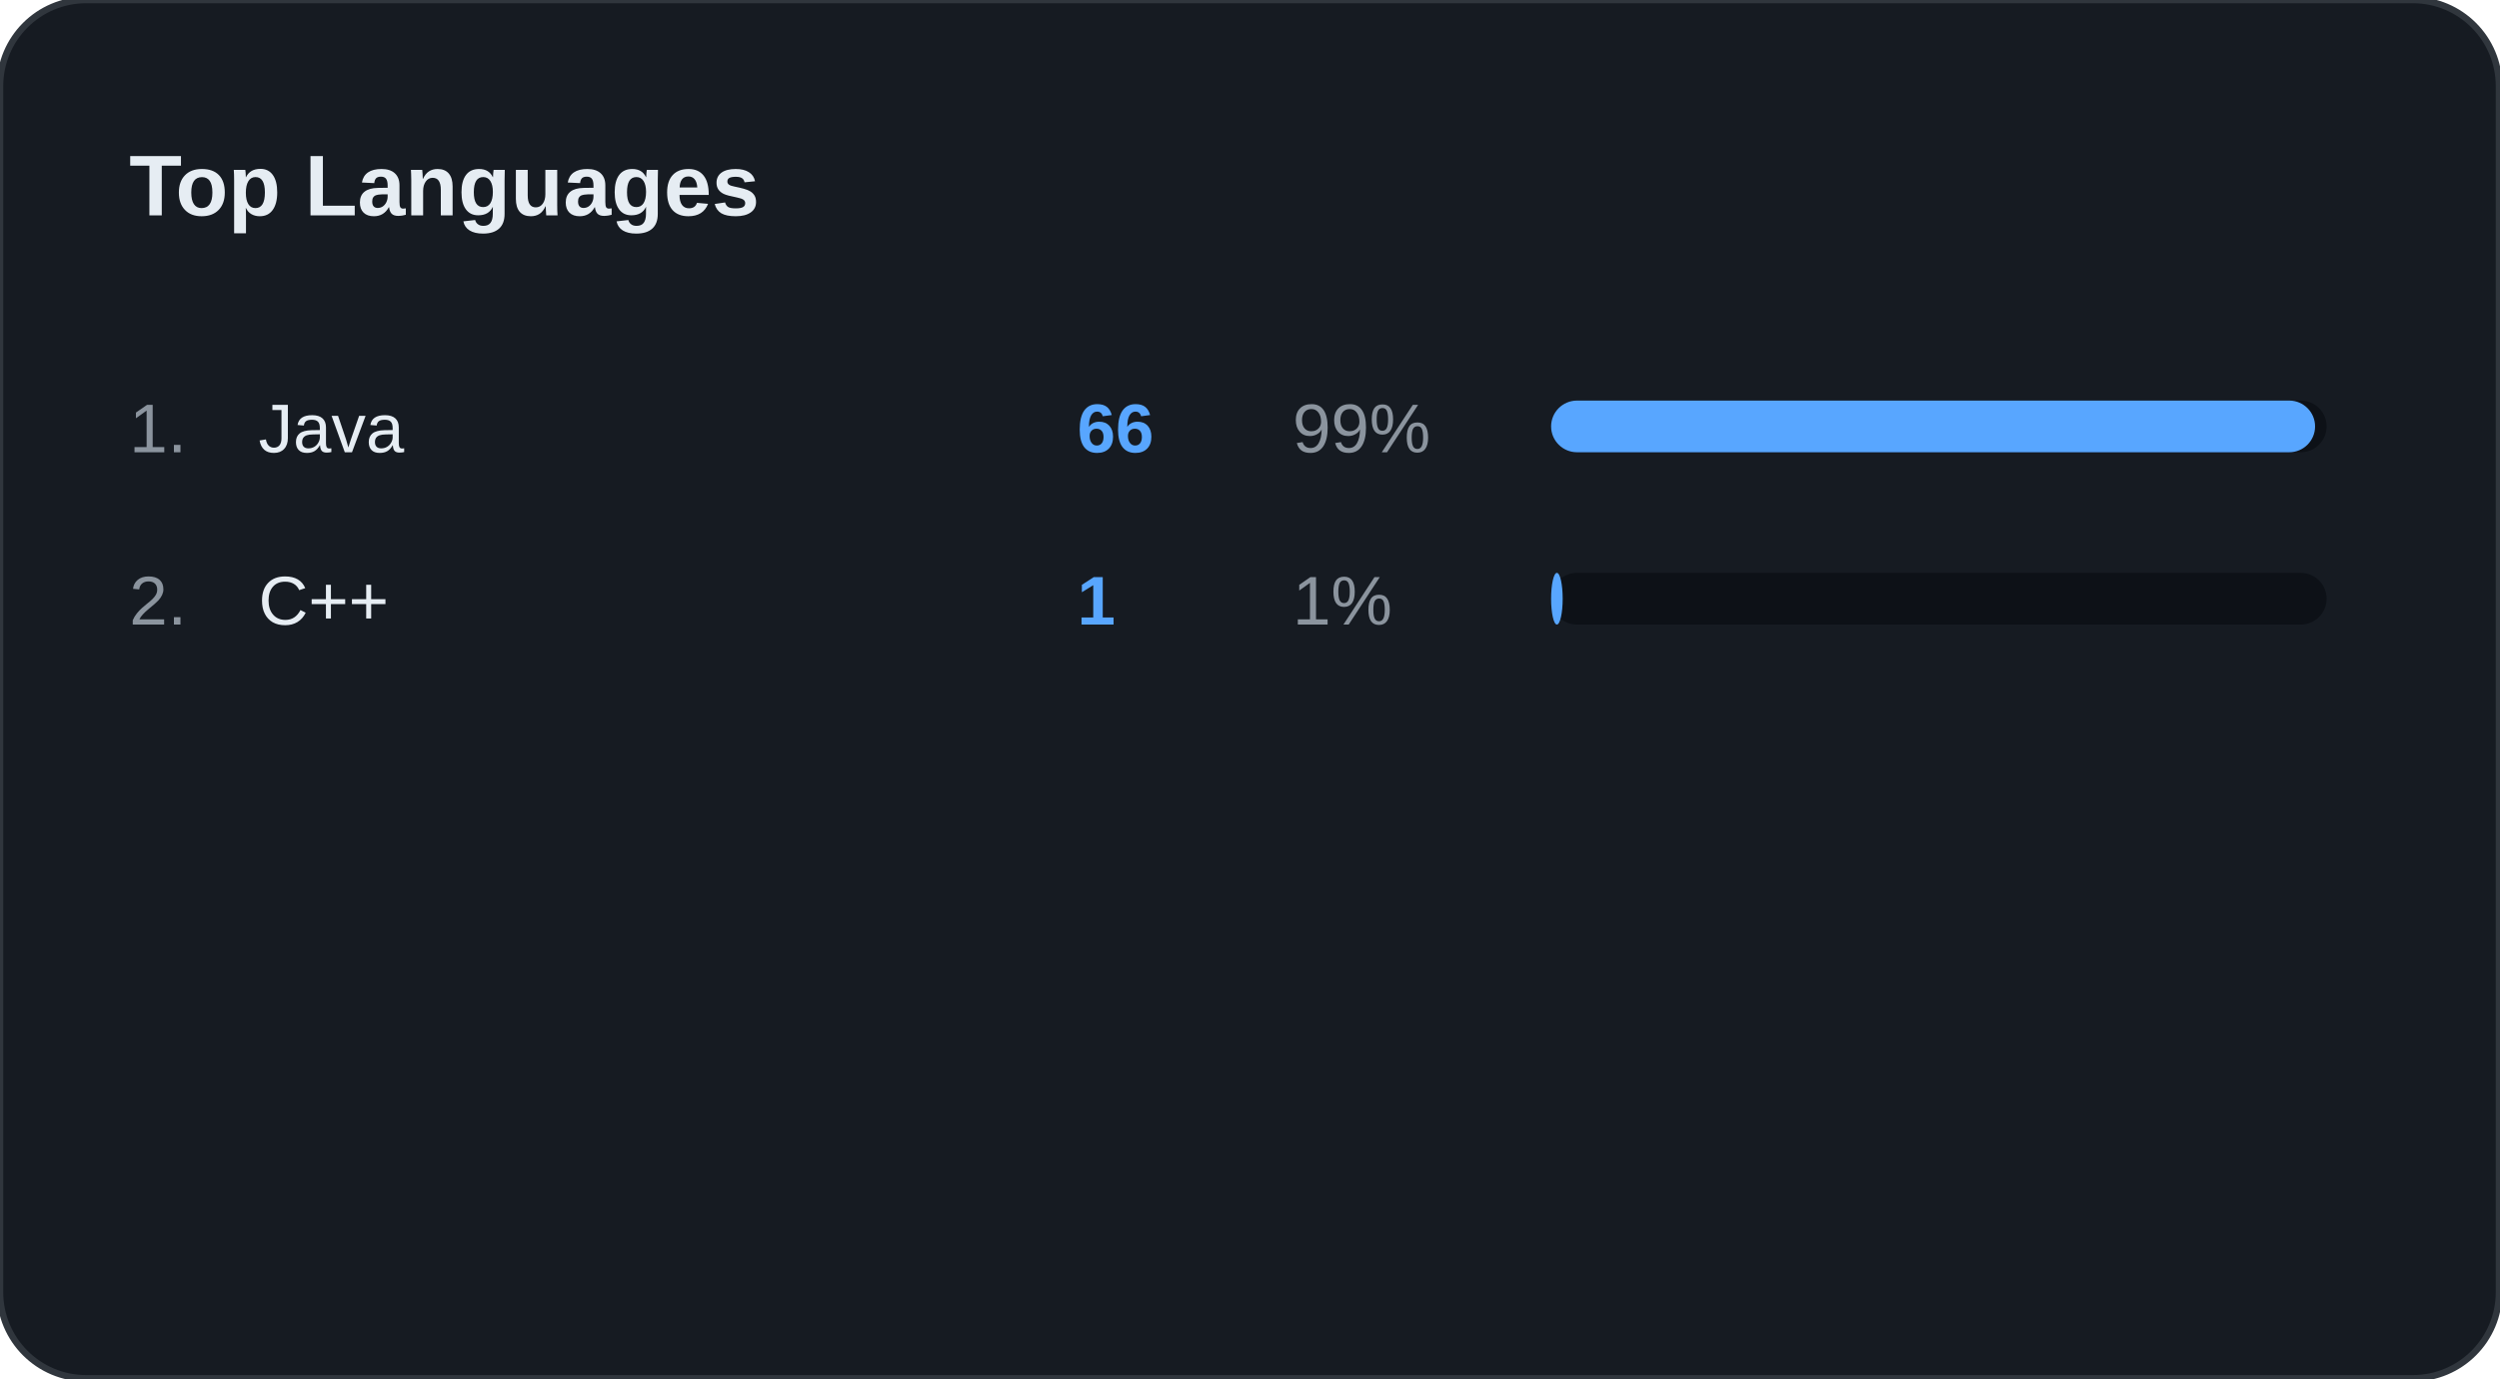
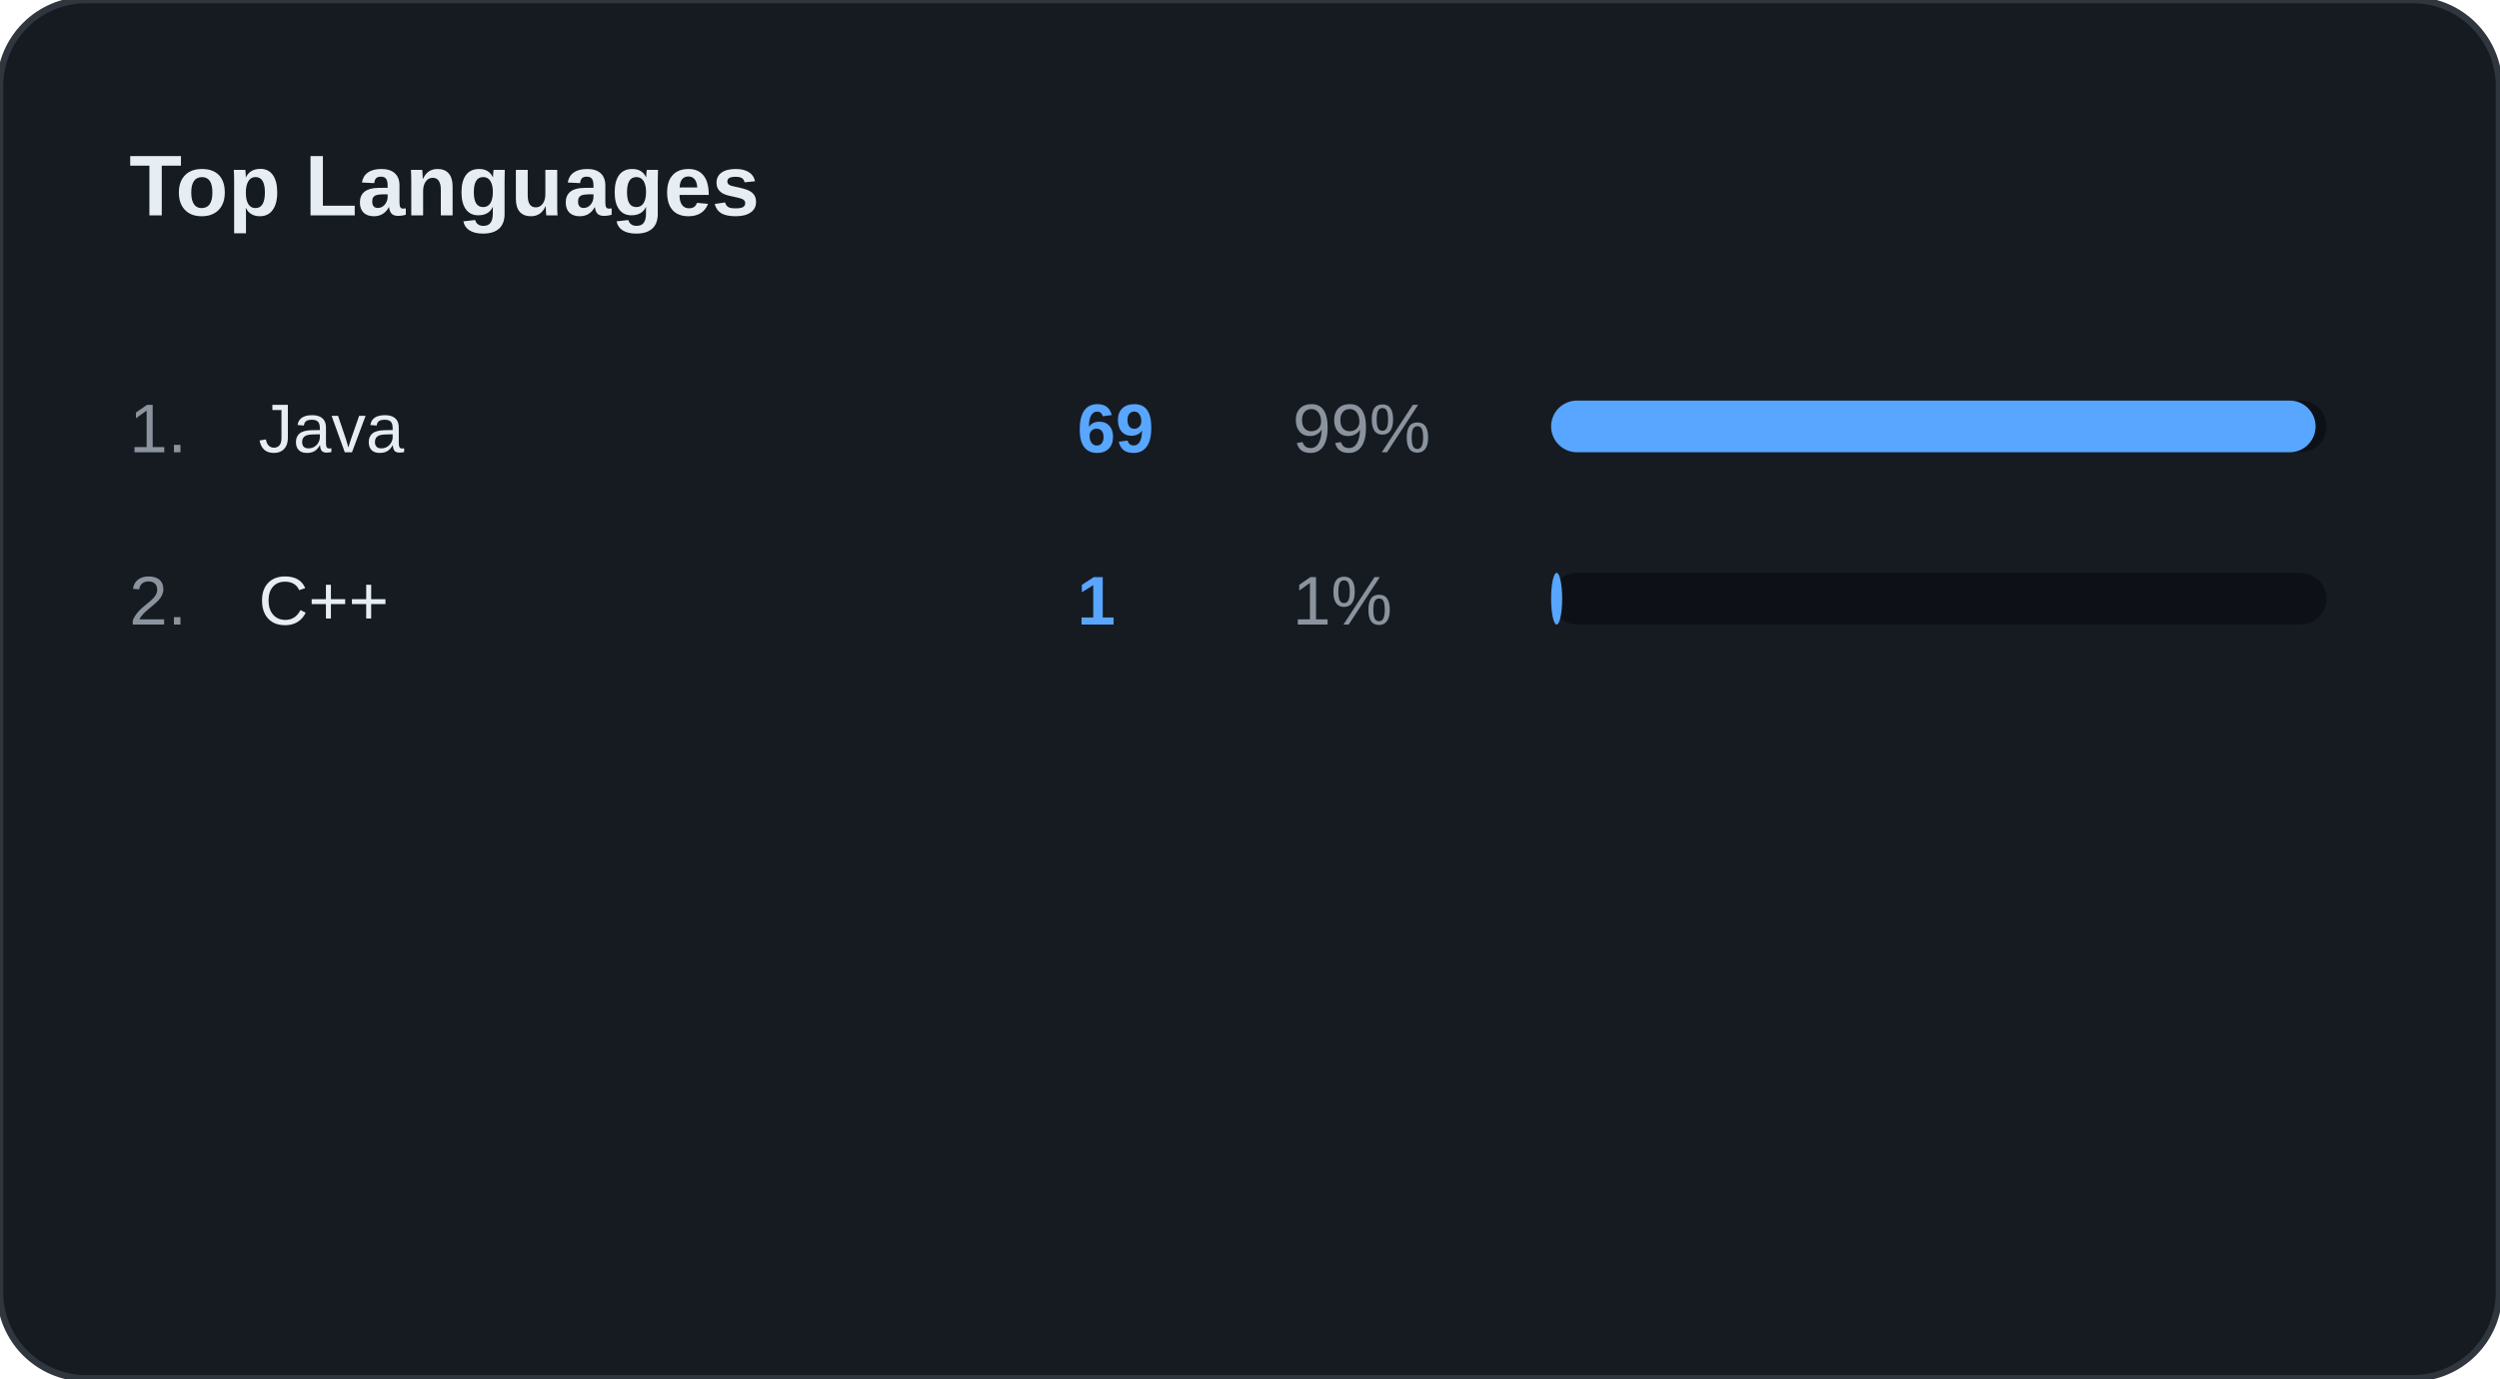
<svg xmlns="http://www.w3.org/2000/svg" width="100%" viewBox="0 0 580 320" preserveAspectRatio="xMidYMid meet">
  <rect width="580" height="320" rx="20" fill="#161B22" stroke="#30363D" stroke-width="1.5" />
  <text x="30" y="50" font-family="Segoe UI, Arial, sans-serif" font-size="20" font-weight="bold" fill="#E6EDF3">Top Languages</text>
  <text x="30" y="105" font-family="Segoe UI, Arial, sans-serif" font-size="16" fill="#8B949E">1.</text>
  <text x="60" y="105" font-family="Segoe UI, Arial, sans-serif" font-size="16" fill="#E6EDF3">Java</text>
-   <text x="250" y="105" font-family="Segoe UI, Arial, sans-serif" font-size="16" font-weight="bold" fill="#58A6FF">66</text>
+   <text x="250" y="105" font-family="Segoe UI, Arial, sans-serif" font-size="16" font-weight="bold" fill="#58A6FF">69</text>
  <text x="300" y="105" font-family="Segoe UI, Arial, sans-serif" font-size="16" fill="#8B949E">99%</text>
  <rect x="360" y="93" width="180" height="12" rx="6" fill="#0D1117" />
-   <rect x="360" y="93" width="177.313" height="12" rx="6" fill="#58A6FF" />
+   <rect x="360" y="93" width="177.429" height="12" rx="6" fill="#58A6FF" />
  <text x="30" y="145" font-family="Segoe UI, Arial, sans-serif" font-size="16" fill="#8B949E">2.</text>
  <text x="60" y="145" font-family="Segoe UI, Arial, sans-serif" font-size="16" fill="#E6EDF3">C++</text>
  <text x="250" y="145" font-family="Segoe UI, Arial, sans-serif" font-size="16" font-weight="bold" fill="#58A6FF">1</text>
  <text x="300" y="145" font-family="Segoe UI, Arial, sans-serif" font-size="16" fill="#8B949E">1%</text>
  <rect x="360" y="133" width="180" height="12" rx="6" fill="#0D1117" />
-   <rect x="360" y="133" width="2.687" height="12" rx="6" fill="#58A6FF" />
+   <rect x="360" y="133" width="2.571" height="12" rx="6" fill="#58A6FF" />
</svg>
